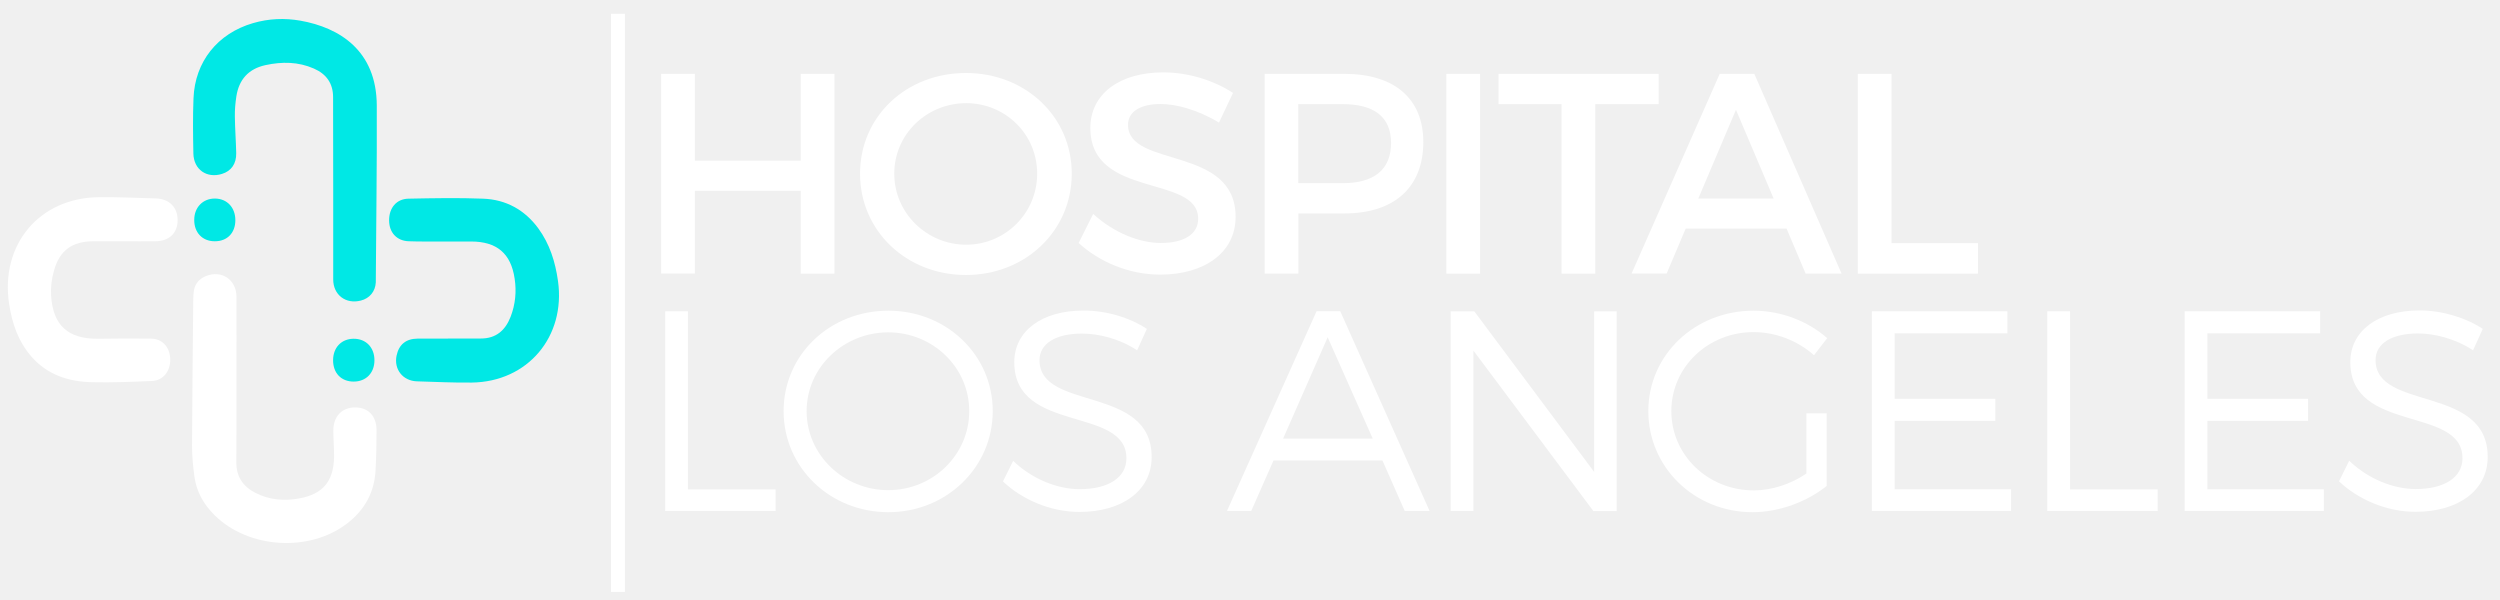
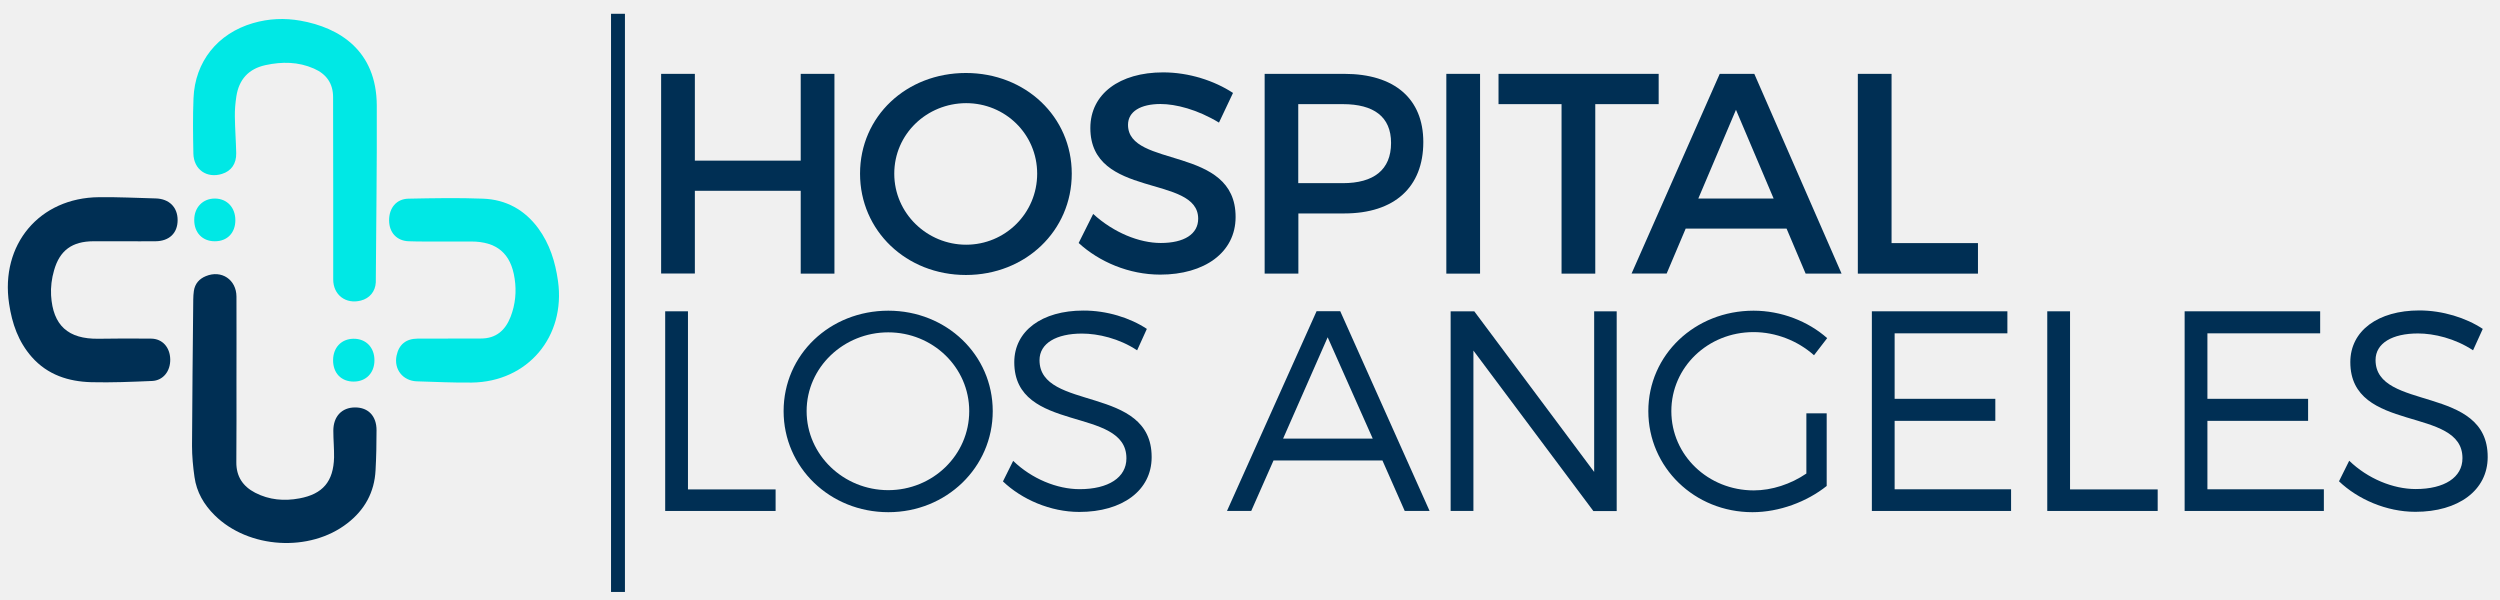
- <svg xmlns="http://www.w3.org/2000/svg" version="1.1" x="0px" y="0px" viewBox="0 0 2031 487" style="enable-background:new 0 0 2031 487;" xml:space="preserve">
-   <style type="text/css">
- 	.st0{display:none;}
- 	.st1{display:inline;}
- 	.st2{fillRule:evenodd;clipRule:evenodd;fill:#FFFFFF;}
- 	.st3{fill:none;}
- 	.st4{fill:#002B54;}
- 	.st5{fill:#002B54;stroke:#FFFFFF;stroke-width:17.008;stroke-miterlimit:10;}
- 	.st6{fill:none;stroke:#002B54;stroke-width:25.512;stroke-miterlimit:10;}
- 	.st7{fill:#00D9B2;}
- 	.st8{display:none;fill:#002B54;}
- 	.st9{display:inline;fill:#FFFFFF;}
- 	.st10{display:inline;fill:#009FD6;}
- 	.st11{fill:#FFFFFF;}
- 	.st12{fill:#009FD6;}
- 	.st13{fill:#00E8E5;}
- </style>
-   <g id="Capa_1" class="st0">
-     <g class="st1">
-       <path class="st2" d="M-1660-302c-291.6,0-528.8,237.2-528.8,528.8c0,102.6,29.1,201.1,84.5,286.6l-80.3,177    c-7.4,16.3-4.7,35.4,6.9,49.1c8.9,10.4,21.8,16.2,35.1,16.2c4.1,0,8.2-0.5,12.2-1.6l221.3-60.7c76.4,40.9,162.1,62.4,249.1,62.4    c291.6,0,528.8-237.2,528.8-528.8C-1131.2-64.7-1368.4-302-1660-302z M-1660,663.3c-77.2,0-153.2-20.5-219.8-59.4    c-7.1-4.2-15.2-6.3-23.3-6.3c-4.1,0-8.2,0.5-12.2,1.6l-144.6,39.7l50.4-110.9c6.8-15.1,5.1-32.7-4.6-46.1    c-53.9-74.7-82.3-162.8-82.3-255c0-240.7,195.8-436.4,436.5-436.4c240.7,0,436.5,195.8,436.5,436.4    C-1223.6,467.5-1419.3,663.3-1660,663.3z" />
-       <path class="st2" d="M-1456.7,306c-22.1-13.2-51-28-77.1-17.4c-20,8.2-32.8,39.5-45.8,55.5c-6.7,8.2-14.6,9.5-24.8,5.4    c-75.1-29.9-132.7-80.1-174.2-149.2c-7-10.7-5.8-19.2,2.7-29.2c12.5-14.7,28.3-31.5,31.6-51.4c3.4-19.9-5.9-43.1-14.1-60.8    c-10.5-22.6-22.2-54.9-44.9-67.6c-20.8-11.8-48.3-5.2-66.8,9.9c-32,26.1-47.5,66.9-47,107.4c0.1,11.5,1.5,23,4.2,34.1    c6.5,26.7,18.8,51.7,32.7,75.4c10.5,17.9,21.9,35.2,34.1,51.9c40.2,54.6,90.2,102,148.1,137.5c28.9,17.7,60.1,33.3,92.3,43.9    c36.2,12,68.4,24.4,107.5,17c40.9-7.8,81.2-33.1,97.5-72.5c4.8-11.7,7.2-24.7,4.5-37C-1401.6,333.5-1436.1,318.4-1456.7,306z" />
-     </g>
+ <svg xmlns="http://www.w3.org/2000/svg" width="2031" height="487" viewBox="0 0 2031 487" fill="none">
+   <g clip-path="url(#clip0_902_1157)">
+     <path d="M270.7 153.2C270.7 177.8 270.7 202.4 270.7 227C270.7 239.6 280.9 247.3 293.1 244.2C300.3 242.4 304.9 236.8 305.3 229.4C305.3 229.2 305.3 229 305.3 228.9C305.6 181.2 306.3 133.4 306.1 85.7C305.9 40.9 275.6 22.4 244.1 16.8C231.1 14.5 218.2 15.1 205.5 18.8C176.8 27.2 158.4 50 157.2 79.8C156.6 94.8 156.8 109.8 157.1 124.8C157.4 137.8 168 145.1 180.3 141.3C187.8 139 192.1 133.1 191.9 124.4C191.7 114.5 190.9 104.5 190.8 94.6C190.7 89.2 191.2 83.8 192 78.4C194.1 64.6 201.9 55.9 215.7 52.9C229.1 50 242.3 50.1 255 55.7C265.1 60.1 270.6 67.7 270.6 78.9C270.7 103.7 270.7 128.5 270.7 153.2Z" fill="#00E8E5" />
+     <path d="M192.1 308.7C192.1 286.1 192.2 263.5 192.1 240.9C192 227.2 180 219.1 167.3 224.3C161.9 226.5 158.4 230.4 157.5 236.3C157.2 238.6 157 241 157 243.3C156.6 282.9 156.2 322.5 156 362.1C156 370.6 156.8 379.1 158 387.5C159.7 399.7 165.6 409.9 174.4 418.6C201.9 445.8 251.6 448.9 282.2 425.1C296.3 414.2 304.2 399.9 305.1 382C305.7 371.2 305.9 360.3 305.9 349.5C305.9 338 299.2 331 288.5 331C277.7 331 270.8 338.3 270.8 349.9C270.8 357.1 271.5 364.4 271.4 371.6C270.9 391.1 262.3 401.4 243.2 404.9C230.9 407.2 218.7 406.2 207.3 400.3C197.3 395.1 191.9 387.1 192 375.5C192.2 353.2 192.1 331 192.1 308.7Z" fill="#002F54" />
+     <path d="M361.5 196.2C368.6 196.2 375.6 196.2 382.7 196.2C403.5 196.2 415.1 205.8 418.1 226.4C419.7 236.9 418.7 247.3 414.8 257.4C410.5 268.4 403 275 390.7 275C373.5 275 356.3 275 339.1 275.1C329.8 275.2 324.1 279.9 322.2 288.8C319.8 300 327.3 309.5 338.8 309.8C353.6 310.2 368.5 311 383.3 310.8C428.8 310.2 459.7 273.4 453.3 228.2C451.1 212.7 446.6 198.2 437.3 185.5C426.2 170.4 411 162.1 392.5 161.4C372.3 160.6 352 161 331.8 161.4C322 161.6 316 169 316.1 179.2C316.2 189 322.4 195.7 332.1 196C341.9 196.4 351.7 196.1 361.5 196.2C361.5 196.1 361.5 196.1 361.5 196.2Z" fill="#00E8E5" />
+     <path d="M100.3 196C109 196 117.7 196.1 126.3 196C137.5 195.9 144.3 189.4 144.3 178.8C144.3 168.3 137.4 161.5 126.5 161.2C111.1 160.8 95.8 160 80.4 160.2C32 160.6 0.1 198.7 7.4 246.8C9.8 262.9 14.9 277.6 25.8 290C38.7 304.6 55.7 310 74.3 310.5C90.7 310.9 107.2 310.2 123.6 309.5C132.5 309.1 138.5 301.6 138.3 291.9C138.1 282.2 132 275.2 122.8 275.1C108.5 274.9 94.2 275 79.9 275.2C55.4 275.5 43 264.5 41.5 240C41.1 233.3 42 226.2 43.9 219.7C48.5 203.3 58.7 196.1 75.8 196C84 196 92.2 196 100.3 196Z" fill="#002F54" />
+     <path d="M270.6 292.7C270.6 303.1 277.2 310 287.3 310C297.3 310 304.1 303.1 304.2 292.9C304.3 282.4 297.4 275.1 287.2 275.2C277.3 275.3 270.6 282.4 270.6 292.7Z" fill="#00E8E5" />
+     <path d="M191.2 178.9C191.2 168.6 184.5 161.4 174.7 161.3C164.9 161.2 157.8 168.4 157.8 178.6C157.7 188.9 164.4 196 174.4 196C184.5 196.1 191.2 189.3 191.2 178.9Z" fill="#00E8E5" />
+     <path d="M650.5 222.3V155H564.5V222.2H537.1V60H564.5V130.5H650.5V60H677.9V222.3H650.5Z" fill="#002F54" />
+     <path d="M870.7 141.1C870.7 187.5 833.1 223.4 784.7 223.4C736.3 223.4 698.7 187.5 698.7 141.1C698.7 94.5 736.3 59.3 784.7 59.3C833.1 59.3 870.7 94.8 870.7 141.1ZM726.5 141.1C726.5 173.3 753.2 198.8 784.9 198.8C816.6 198.8 842.6 173.3 842.6 141.1C842.6 108.9 816.6 83.8 784.9 83.8C752.9 83.9 726.5 108.9 726.5 141.1Z" fill="#002F54" />
+     <path d="M1001.7 75.5L990.3 99.6C972.7 88.9 955.1 84.5 942.8 84.5C926.8 84.5 916.4 90.5 916.4 101.4C916.4 136.9 1004 117.9 1003.8 176.3C1003.8 205.3 978.3 223.1 942.6 223.1C917.1 223.1 893 212.7 876.3 197.4L888.1 173.8C904.8 189.1 925.7 197.4 943 197.4C962 197.4 973.4 190.2 973.4 177.7C973.4 141.5 885.8 161.7 885.8 104C885.8 76.2 909.7 58.8 944.9 58.8C966 58.8 986.6 65.6 1001.7 75.5Z" fill="#002F54" />
+     <path d="M1092.1 60C1132.9 60 1156.3 80.2 1156.3 115.4C1156.3 152 1132.9 173.4 1092.1 173.4H1054.8V222.3H1027.4V60H1092.1ZM1054.7 148.8H1090.9C1115.9 148.8 1130.1 138.1 1130.1 116.1C1130.1 94.8 1116 84.6 1090.9 84.6H1054.7V148.8Z" fill="#002F54" />
+     <path d="M1175 222.3V60H1202.4V222.3H1175Z" fill="#002F54" />
+     <path d="M1296 84.6V222.3H1268.6V84.6H1217.4V60H1347.5V84.6H1296Z" fill="#002F54" />
+     <path d="M1369.5 185.6L1354 222.2H1325.5L1397.1 60H1425.2L1496.1 222.3H1466.9L1451.4 185.7H1369.5V185.6ZM1410.3 89.2L1379.7 161.3H1440.9L1410.3 89.2Z" fill="#002F54" />
+     <path d="M1606.9 197.5V222.3H1509.3V60H1536.7V197.5H1606.9Z" fill="#002F54" />
+     <path d="M630.1 397.5V415.1H540.4V252.9H558.9V397.6H630.1V397.5Z" fill="#002F54" />
+     <path d="M806.5 334C806.5 379.7 768.9 416.1 721.7 416.1C674.2 416.1 636.6 379.7 636.6 334C636.6 288.1 674.2 252.4 721.7 252.4C768.9 252.4 806.5 288.3 806.5 334ZM655.3 334C655.3 369.7 685.4 398.2 721.6 398.2C757.8 398.2 787.4 369.7 787.4 334C787.4 298.3 757.7 270 721.6 270C685.5 270 655.3 298.3 655.3 334Z" fill="#002F54" />
+     <path d="M931.7 267.2L923.8 284.6C909.2 274.9 892 271 879 271C858.1 271 844.5 278.9 844.5 292.6C844.5 334.3 935.8 312.5 935.6 371.4C935.6 398.5 911.7 415.9 876.9 415.9C853.3 415.9 830.1 405.7 814.8 391.1L823.1 374.4C838.2 389 858.8 397.4 877.1 397.4C900.5 397.4 915.1 387.9 915.1 372.4C915.3 329.7 824 352.5 824 294.3C824 268.8 846.5 252.3 880.1 252.3C899 252.2 918.2 258.2 931.7 267.2Z" fill="#002F54" />
+     <path d="M1034.6 374.1L1016.5 415.1H996.8L1069.6 252.8H1088.8L1161.4 415.1H1141.2L1123.1 374.1H1034.6ZM1078.6 274L1042.4 356.3H1115.2L1078.6 274Z" fill="#002F54" />
+     <path d="M1294.4 415.1L1197 284.8V415.1H1178.5V252.9H1197.7L1295.1 383.4V252.9H1313.4V415.2H1294.4V415.1Z" fill="#002F54" />
+     <path d="M1484 335.9V394.8C1468 407.6 1445.5 416.1 1423.7 416.1C1376.6 416.1 1339.1 379.7 1339.1 334C1339.1 288.3 1376.9 252.4 1424.6 252.4C1447.1 252.4 1468.9 261 1484.4 274.7L1473.7 288.6C1460.5 276.8 1442.6 269.8 1424.6 269.8C1387.5 269.8 1357.8 298.3 1357.8 334C1357.8 369.9 1387.7 398.4 1424.8 398.4C1439.4 398.4 1454.9 393.3 1467.5 384.7V335.8H1484V335.9Z" fill="#002F54" />
+     <path d="M1539.2 270.7V324H1621V341.9H1539.2V397.5H1633.8V415.1H1520.7V252.9H1630.8V270.8H1539.2V270.7Z" fill="#002F54" />
+     <path d="M1752.9 397.5V415.1H1663.2V252.9H1681.7V397.6H1752.9V397.5Z" fill="#002F54" />
+     <path d="M1793.3 270.7V324H1875.1V341.9H1793.3V397.5H1887.9V415.1H1774.8V252.9H1884.9V270.8H1793.3V270.7Z" fill="#002F54" />
+     <path d="M2017 267.2L2009.1 284.6C1994.5 274.9 1977.3 270.9 1964.4 270.9C1943.5 270.9 1929.9 278.8 1929.9 292.5C1929.9 334.2 2021.2 312.4 2021 371.3C2021 398.4 1997.1 415.8 1962.3 415.8C1938.7 415.8 1915.5 405.6 1900.2 391L1908.5 374.3C1923.6 388.9 1944.2 397.3 1962.5 397.3C1985.9 397.3 2000.5 387.8 2000.5 372.3C2000.7 329.6 1909.4 352.4 1909.4 294.2C1909.4 268.7 1931.9 252.2 1965.5 252.2C1984.3 252.2 2003.5 258.2 2017 267.2Z" fill="#002F54" />
+     <path d="M507.7 11.2H496.4V480.9H507.7V11.2Z" fill="#002F54" />
  </g>
-   <g id="Capa_3">
-     <circle class="st3" cx="-779.1" cy="226.8" r="195.1" />
-     <path class="st4" d="M-96-114.7h-317.2h-292.7h-317.2c-40.3,0-73.1,32.8-73.1,73.1v536.8c0,40.3,32.8,73.1,73.1,73.1H-96   c40.3,0,73.1-32.8,73.1-73.1V-41.6C-22.9-81.9-55.7-114.7-96-114.7z M-462-114.7 M-71.7,495.1c0,13.4-10.9,24.3-24.3,24.3h-927.1   c-13.4,0-24.3-10.9-24.3-24.3V-41.6c0-13.4,10.9-24.3,24.3-24.3H-96c13.4,0,24.3,10.9,24.3,24.3V495.1z" />
-     <path class="st4" d="M-779.1,446.3c-121,0-219.5-98.5-219.5-219.5S-900.1,7.2-779.1,7.2s219.5,98.5,219.5,219.5   S-658,446.3-779.1,446.3z M-779.1,56c-94.2,0-170.7,76.6-170.7,170.7s76.6,170.7,170.7,170.7s170.7-76.6,170.7-170.7   S-684.9,56-779.1,56z" />
-     <path class="st4" d="M-705.9,190.2h-36.6v-36.6c0-20.2-16.4-36.6-36.6-36.6c-20.2,0-36.6,16.4-36.6,36.6v36.6h-36.6   c-20.2,0-36.6,16.4-36.6,36.6s16.4,36.6,36.6,36.6h36.6v36.6c0,20.2,16.4,36.6,36.6,36.6c20.2,0,36.6-16.4,36.6-36.6v-36.6h36.6   c20.2,0,36.6-16.4,36.6-36.6S-685.7,190.2-705.9,190.2z" />
-     <path class="st4" d="M-144.9,104.8H-462c-13.5,0-24.4-10.9-24.4-24.4S-475.4,56-462,56h317.1c13.5,0,24.4,10.9,24.4,24.4   S-131.4,104.8-144.9,104.8z" />
-     <path class="st4" d="M-388.8,202.4H-462c-13.5,0-24.4-10.9-24.4-24.4c0-13.5,10.9-24.4,24.4-24.4h73.2c13.5,0,24.4,10.9,24.4,24.4   S-375.3,202.4-388.8,202.4z" />
-     <path class="st4" d="M-144.9,202.4h-146.4c-13.5,0-24.4-10.9-24.4-24.4c0-13.5,10.9-24.4,24.4-24.4h146.4   c13.5,0,24.4,10.9,24.4,24.4S-131.4,202.4-144.9,202.4z" />
-     <path class="st4" d="M-144.9,299.9H-462c-13.5,0-24.4-10.9-24.4-24.4c0-13.5,10.9-24.4,24.4-24.4h317.1c13.5,0,24.4,10.9,24.4,24.4   C-120.5,289-131.4,299.9-144.9,299.9z" />
-     <path class="st4" d="M-193.7,397.5H-462c-13.5,0-24.4-10.9-24.4-24.4s10.9-24.4,24.4-24.4h268.3c13.5,0,24.4,10.9,24.4,24.4   S-180.2,397.5-193.7,397.5z" />
-   </g>
-   <g id="Capa_4">
-     <g>
-       <rect x="-2180.8" y="-82.2" class="st5" width="1045.7" height="836.5" />
-       <path class="st5" d="M-1135.1-82.2h-1045.7v209.1c0,77,62.4,139.4,139.4,139.4h766.8c77,0,139.4-62.4,139.4-139.4V-82.2z" />
-       <path class="st6" d="M-1936.8-82.2v-139.4c0-38.5,31.2-69.7,69.7-69.7h418.3c38.5,0,69.7,31.2,69.7,69.7v139.4" />
-       <path class="st7" d="M-1658,405.8L-1658,405.8c-38.5,0-69.7-31.2-69.7-69.7V196.6c0-38.5,31.2-69.7,69.7-69.7l0,0    c38.5,0,69.7,31.2,69.7,69.7V336C-1588.2,374.6-1619.4,405.8-1658,405.8z" />
-       <line class="st8" x1="-1588.2" y1="266.3" x2="-1727.7" y2="266.3" />
-     </g>
-   </g>
-   <g id="Capa_5" class="st0">
-     <g id="EPS_Plus" class="st1">
-       <path class="st4" d="M579.3,94.3v32.1h77.1v32.3h-77.1v32.6h88v32.3H538.2V61.9h126.6v32.3H579.3z" />
-       <path class="st4" d="M756,61.9c41.3,0,65.1,20.3,65.1,56.4c0,37.9-23.8,59.8-65.1,59.8h-29.3v45.5h-41.1V61.9H756z M726.7,145.8    h27.3c18,0,28.4-9,28.4-26.1c0-16.9-10.4-25.4-28.4-25.4h-27.3V145.8z" />
-       <path class="st4" d="M960.2,78.1l-15.5,32.1c-17.1-9.9-38.6-16.9-51.7-16.9c-10.6,0-17.8,3.9-17.8,11.8c0,27.9,85.5,12,85.5,70.4    c0,32.3-28.6,49.4-64.7,49.4c-27,0-54.7-10.2-73.9-25.9l15.9-31.6c16.6,14.6,41.6,24.3,58.4,24.3c12.9,0,21-4.9,21-14.1    c0-28.6-85.5-11.5-85.5-68.8c0-29.8,25.6-48.7,64.4-48.7C919.7,60.1,943.5,67.2,960.2,78.1z" />
-       <path class="st4" d="M607.3,254.1c40,0,63.1,19.9,63.1,54.3c0,35.8-23.1,56.4-63.1,56.4H565v51h-18.5V254.1H607.3z M565,346.9    h41.6c29.1,0,46-12.9,46-38.1c0-24.5-16.9-37-46-37H565V346.9z" />
-       <path class="st4" d="M782.1,398.2v17.6h-89.4V254.1h18.5v144.1H782.1z" />
-       <path class="st4" d="M935.9,349.2c0,42-25.4,67.4-67.7,67.4c-42.5,0-68.1-25.4-68.1-67.4v-95.2h18.5v95.2    c0,31.4,18.9,49.7,49.7,49.7c30.7,0,49.2-18.2,49.2-49.7v-95.2h18.5V349.2z" />
-       <path class="st4" d="M1072.2,268.4l-7.9,17.3c-14.6-9.7-31.6-13.6-44.6-13.6c-20.8,0-34.4,7.9-34.4,21.5c0,41.6,91,19.9,90.8,78.5    c0,27-23.8,44.3-58.4,44.3c-23.6,0-46.7-10.2-61.9-24.7l8.3-16.6c15,14.6,35.6,22.9,53.8,22.9c23.3,0,37.9-9.5,37.9-24.9    c0.2-42.5-90.8-19.9-90.8-77.8c0-25.4,22.4-41.8,55.9-41.8C1039.6,253.4,1058.8,259.4,1072.2,268.4z" />
-       <path class="st4" d="M270.1,154.4c0,24.4,0,48.8,0,73.2c0,12.5,10.1,20.1,22.2,17c7.1-1.8,11.7-7.3,12.1-14.6c0-0.2,0-0.4,0-0.5    c0.3-47.3,1-94.7,0.8-142c-0.2-44.4-30.2-62.8-61.4-68.3c-12.9-2.3-25.7-1.7-38.3,2c-28.4,8.3-46.7,31-47.9,60.5    c-0.6,14.9-0.4,29.8-0.1,44.6c0.3,12.9,10.8,20.1,23,16.4c7.4-2.3,11.7-8.1,11.5-16.8c-0.2-9.9-1-19.7-1.1-29.6    c-0.1-5.3,0.4-10.7,1.2-16c2-13.7,9.8-22.3,23.5-25.3c13.3-2.9,26.4-2.8,39,2.7c10,4.4,15.4,11.9,15.4,23    C270.1,105.2,270.1,129.8,270.1,154.4z" />
-       <path class="st4" d="M192.2,308.5c0-22.4,0.1-44.8,0-67.3c-0.1-13.6-12-21.6-24.5-16.5c-5.4,2.2-8.8,6-9.7,11.9    c-0.3,2.3-0.5,4.6-0.5,7c-0.4,39.3-0.8,78.5-1,117.8c0,8.4,0.8,16.8,2,25.2c1.7,12.1,7.6,22.2,16.3,30.8    c27.3,27,76.6,30,106.9,6.5c14-10.8,21.8-25,22.7-42.7c0.6-10.7,0.8-21.5,0.8-32.2c0-11.4-6.6-18.4-17.2-18.3    c-10.7,0-17.6,7.2-17.5,18.8c0,7.2,0.7,14.3,0.5,21.5c-0.5,19.3-9,29.5-28,33c-12.2,2.3-24.3,1.3-35.6-4.6    c-9.9-5.1-15.3-13.1-15.2-24.6C192.3,352.7,192.2,330.6,192.2,308.5z" />
-       <path class="st4" d="M360.1,196.9c7,0,14,0,21,0c20.6,0,32.1,9.6,35.1,30c1.6,10.4,0.6,20.8-3.3,30.7    c-4.3,10.9-11.7,17.4-23.9,17.4c-17,0-34.1,0-51.1,0.1c-9.2,0.1-14.9,4.8-16.7,13.6c-2.3,11.1,5,20.6,16.4,20.9    c14.7,0.4,29.4,1.2,44.1,1c45.1-0.6,75.7-37.1,69.4-81.9c-2.2-15.3-6.6-29.7-15.8-42.3c-11-15-26.1-23.2-44.4-23.9    c-20-0.8-40.2-0.4-60.2,0c-9.7,0.2-15.7,7.5-15.5,17.7c0.1,9.8,6.2,16.4,15.9,16.7C340.7,197.1,350.4,196.9,360.1,196.9    C360.1,196.9,360.1,196.9,360.1,196.9z" />
-       <path class="st4" d="M101.1,196.8c8.6,0,17.2,0.1,25.8,0c11.1-0.1,17.9-6.6,17.9-17c0-10.4-6.8-17.2-17.7-17.4    c-15.2-0.4-30.5-1.2-45.7-1c-48,0.4-79.6,38.2-72.5,85.9c2.4,16,7.5,30.6,18.3,42.8c12.8,14.5,29.6,19.8,48.1,20.3    c16.3,0.4,32.6-0.3,48.9-1c8.9-0.3,14.8-7.9,14.6-17.4c-0.2-9.6-6.3-16.5-15.4-16.6c-14.2-0.2-28.3-0.1-42.5,0.1    c-24.3,0.3-36.6-10.6-38-35c-0.4-6.7,0.5-13.7,2.3-20.1c4.6-16.2,14.7-23.4,31.6-23.5C85,196.8,93.1,196.8,101.1,196.8z" />
-       <path class="st4" d="M270,292.6c0,10.3,6.6,17.1,16.5,17.2c9.9,0,16.7-6.8,16.8-17c0.1-10.5-6.8-17.6-16.8-17.5    C276.7,275.4,270,282.4,270,292.6z" />
-       <path class="st4" d="M191.3,179.8c0-10.3-6.6-17.3-16.4-17.4c-9.7-0.1-16.7,7.1-16.8,17.1c-0.1,10.2,6.6,17.2,16.5,17.3    C184.6,196.8,191.3,190.1,191.3,179.8z" />
-       <rect x="496" y="14.3" class="st4" width="11.1" height="461.9" />
-     </g>
-     <g id="EPS_smile">
-       <path class="st9" d="M192.5,306.6c0-22.5,0.1-44.9,0-67.4c-0.1-13.6-12-21.6-24.6-16.5c-5.4,2.2-8.9,6-9.7,11.9    c-0.3,2.3-0.5,4.6-0.5,7c-0.4,39.3-0.8,78.7-1,118c0,8.4,0.8,16.9,2,25.2c1.7,12.1,7.6,22.2,16.3,30.9    c27.3,27,76.7,30.1,107.1,6.5c14-10.8,21.8-25.1,22.8-42.8c0.6-10.8,0.8-21.5,0.8-32.3c0-11.5-6.7-18.4-17.3-18.4    c-10.8,0-17.6,7.2-17.6,18.8c0,7.2,0.7,14.4,0.5,21.5c-0.5,19.3-9.1,29.6-28,33.1c-12.2,2.3-24.4,1.3-35.7-4.6    c-9.9-5.1-15.3-13.1-15.2-24.6C192.6,350.7,192.5,328.6,192.5,306.6z" />
-       <path class="st10" d="M360.7,194.8c7,0,14,0,21,0c20.6,0,32.1,9.6,35.2,30c1.6,10.4,0.6,20.8-3.3,30.7    c-4.3,10.9-11.7,17.4-24,17.4c-17.1,0-34.1,0-51.2,0.1c-9.2,0.1-14.9,4.8-16.7,13.6c-2.3,11.2,5.1,20.6,16.5,20.9    c14.7,0.4,29.5,1.2,44.2,1c45.2-0.6,75.9-37.1,69.5-82c-2.2-15.4-6.6-29.8-15.9-42.4c-11-15-26.1-23.2-44.5-23.9    c-20.1-0.8-40.2-0.4-60.3,0c-9.7,0.2-15.7,7.6-15.6,17.7c0.1,9.8,6.2,16.4,15.9,16.7C341.3,194.9,351,194.7,360.7,194.8    C360.7,194.7,360.7,194.7,360.7,194.8z" />
-       <path class="st9" d="M101.3,194.6c8.6,0,17.2,0.1,25.9,0c11.2-0.1,17.9-6.6,17.9-17c0-10.4-6.8-17.2-17.7-17.5    c-15.3-0.4-30.5-1.2-45.8-1c-48.1,0.4-79.8,38.2-72.6,86c2.4,16,7.5,30.6,18.3,42.9c12.8,14.5,29.7,19.9,48.2,20.3    c16.3,0.4,32.7-0.3,49-1c8.9-0.3,14.8-7.9,14.6-17.5c-0.2-9.6-6.3-16.5-15.4-16.7c-14.2-0.2-28.4-0.1-42.6,0.1    c-24.4,0.3-36.7-10.6-38.1-35c-0.4-6.7,0.5-13.7,2.3-20.2c4.6-16.3,14.7-23.4,31.7-23.5C85.1,194.6,93.2,194.6,101.3,194.6z" />
-       <path class="st10" d="M270.5,290.6c0,10.3,6.6,17.2,16.5,17.2c10,0,16.7-6.8,16.8-17c0.1-10.5-6.8-17.6-16.8-17.6    C277.2,273.3,270.5,280.4,270.5,290.6z" />
-       <g class="st1">
-         <path class="st11" d="M578.2,92.8v29.4h70.6v29.6h-70.6v29.8h80.5v29.6H540.6V63.2h115.8v29.6H578.2z" />
-         <path class="st11" d="M739.9,63.2c37.8,0,59.6,18.6,59.6,51.6c0,34.7-21.8,54.7-59.6,54.7H713v41.6h-37.6V63.2H739.9z M713,139.9     H738c16.5,0,26-8.2,26-23.9c0-15.4-9.5-23.2-26-23.2H713V139.9z" />
-         <path class="st11" d="M926.7,78l-14.2,29.4c-15.6-9.1-35.3-15.4-47.3-15.4c-9.7,0-16.3,3.6-16.3,10.8c0,25.6,78.2,11,78.2,64.4     c0,29.6-26.2,45.2-59.2,45.2c-24.7,0-50.1-9.3-67.6-23.7l14.6-28.9c15.2,13.3,38,22.2,53.5,22.2c11.8,0,19.2-4.4,19.2-12.9     c0-26.2-78.2-10.6-78.2-63c0-27.3,23.5-44.6,59-44.6C889.7,61.5,911.5,68.1,926.7,78z" />
-         <path class="st12" d="M634.2,245.5l-7.2,15.8c-13.3-8.9-28.9-12.5-40.8-12.5c-19,0-31.5,7.2-31.5,19.7c0,38,83.3,18.2,83,71.8     c0,24.7-21.8,40.6-53.5,40.6c-21.6,0-42.7-9.3-56.6-22.6l7.6-15.2c13.7,13.3,32.5,20.9,49.2,20.9c21.3,0,34.7-8.7,34.7-22.8     c0.2-38.9-83-18.2-83-71.2c0-23.2,20.5-38.2,51.1-38.2C604.4,231.8,621.9,237.3,634.2,245.5z" />
-         <path class="st12" d="M846.5,311.7v68.7h-16.5v-64.2c0-19.9-11.6-31.5-30.9-31.5c-23,0.6-36.3,17.1-36.3,41v54.7h-16.7v-64.2     c0-19.9-11.4-31.5-30.9-31.5c-22.8,0.6-36.6,17.1-36.6,41v54.7h-16.3V269h16.3v25.1c7.4-17.3,22.4-25.6,42.5-25.8     c20.9,0,35.3,10.8,39.9,29.2c7-19.7,22.6-28.9,44-29.2C831.1,268.3,846.5,284.8,846.5,311.7z" />
-         <path class="st12" d="M894.3,237.1c0,6.5-4.6,11.4-10.8,11.4s-10.8-4.9-10.8-11.4c0-6.6,4.6-11.4,10.8-11.4     S894.3,230.5,894.3,237.1z M875.5,380.3V269h16.3v111.4H875.5z" />
-         <path class="st12" d="M925.4,380.3V223.5h16.5v156.8H925.4z" />
-         <path class="st12" d="M1071.4,331.1h-90.9c3,21.8,18.8,35.5,40.4,35.5c13.7,0,25.8-4.9,34.4-13.9l9.1,9.7     c-10.6,11.8-26.2,18.6-44.8,18.6c-32.8,0-55.4-23-55.4-56.2s22.8-56.2,55.1-56.2C1055.3,268.3,1073.1,293.3,1071.4,331.1z      M1056.6,317.6c-1.1-21.3-15.4-34.9-37.2-34.9c-21.1,0-36.3,13.7-38.9,34.9H1056.6z" />
-       </g>
-       <rect x="491.6" y="15.5" transform="matrix(-1 -1.224647e-16 1.224647e-16 -1 998.3005 492.4208)" class="st9" width="15.2" height="461.5" />
-       <g>
-         <path class="st9" d="M377.2,325.9l-1.1,1.4c-1.3-1.3-3.1-2.1-4.9-2.1c-3.7,0-6.8,2.9-6.8,6.5c0,3.6,3,6.5,6.8,6.5     c1.8,0,3.6-0.8,4.9-2l1.2,1.3c-1.6,1.5-3.9,2.6-6.2,2.6c-4.8,0-8.6-3.7-8.6-8.4c0-4.6,3.8-8.3,8.7-8.3     C373.4,323.5,375.6,324.4,377.2,325.9z" />
-         <path class="st9" d="M390.2,338.3v1.8H381v-16.6h1.9v14.8H390.2z" />
-         <path class="st9" d="M395.1,321.4h-1.8l2.8-3.2l1.9,0.9L395.1,321.4z M393.7,340.1v-16.6h1.9v16.6H393.7z" />
-         <path class="st9" d="M412.8,340.1l-10-13.3v13.3H401v-16.6h2l10,13.4v-13.4h1.9v16.6H412.8z" />
-         <path class="st9" d="M420.2,340.1v-16.6h1.9v16.6H420.2z" />
-         <path class="st9" d="M440.7,325.9l-1.1,1.4c-1.3-1.3-3.1-2.1-4.9-2.1c-3.7,0-6.8,2.9-6.8,6.5c0,3.6,3,6.5,6.8,6.5     c1.8,0,3.6-0.8,4.9-2l1.2,1.3c-1.6,1.5-3.9,2.6-6.2,2.6c-4.8,0-8.6-3.7-8.6-8.4c0-4.6,3.8-8.3,8.7-8.3     C436.9,323.5,439.1,324.4,440.7,325.9z" />
-         <path class="st9" d="M445.9,335.9l-1.9,4.2h-2l7.4-16.6h2l7.4,16.6h-2.1l-1.9-4.2H445.9z M450.4,325.7l-3.7,8.4h7.4L450.4,325.7z     " />
-         <path class="st9" d="M484.5,331.8c0,4.7-3.8,8.4-8.7,8.4c-4.9,0-8.7-3.7-8.7-8.4c0-4.7,3.8-8.4,8.7-8.4     C480.7,323.5,484.5,327.1,484.5,331.8z M469,331.8c0,3.7,3.1,6.6,6.8,6.6s6.7-2.9,6.7-6.6c0-3.7-3-6.5-6.7-6.5     S469,328.2,469,331.8z" />
-         <path class="st9" d="M495.1,323.5c4.8,0,8.5,3.6,8.5,8.3s-3.7,8.3-8.6,8.3h-6.6v-16.6H495.1z M490.2,338.3h4.8     c3.7,0,6.6-2.8,6.6-6.5c0-3.7-2.9-6.5-6.7-6.5h-4.8V338.3z" />
-         <path class="st9" d="M522.8,331.8c0,4.7-3.8,8.4-8.7,8.4c-4.9,0-8.7-3.7-8.7-8.4c0-4.7,3.8-8.4,8.7-8.4     C519,323.5,522.8,327.1,522.8,331.8z M507.4,331.8c0,3.7,3.1,6.6,6.8,6.6c3.7,0,6.7-2.9,6.7-6.6c0-3.7-3-6.5-6.7-6.5     C510.5,325.3,507.4,328.2,507.4,331.8z" />
-         <path class="st9" d="M538.5,340.1l-10-13.3v13.3h-1.9v-16.6h2l10,13.4v-13.4h1.9v16.6H538.5z" />
-         <path class="st9" d="M551,325.3v14.8h-1.9v-14.8h-5.4v-1.8h12.7v1.8H551z" />
-         <path class="st9" d="M574.3,331.8c0,4.7-3.8,8.4-8.7,8.4c-4.9,0-8.7-3.7-8.7-8.4c0-4.7,3.8-8.4,8.7-8.4     C570.4,323.5,574.3,327.1,574.3,331.8z M558.8,331.8c0,3.7,3.1,6.6,6.8,6.6c3.7,0,6.7-2.9,6.7-6.6c0-3.7-3-6.5-6.7-6.5     C561.9,325.3,558.8,328.2,558.8,331.8z" />
-         <path class="st9" d="M587.3,338.3v1.8h-9.2v-16.6h1.9v14.8H587.3z" />
-         <path class="st9" d="M606.6,331.8c0,4.7-3.8,8.4-8.7,8.4c-4.9,0-8.7-3.7-8.7-8.4c0-4.7,3.8-8.4,8.7-8.4     C602.7,323.5,606.6,327.1,606.6,331.8z M591.1,331.8c0,3.7,3.1,6.6,6.8,6.6s6.7-2.9,6.7-6.6c0-3.7-3-6.5-6.7-6.5     S591.1,328.2,591.1,331.8z M598.3,321.4h-1.8l2.8-3.2l1.9,0.9L598.3,321.4z" />
-         <path class="st9" d="M623.2,332v6c-1.6,1.3-3.9,2.2-6.2,2.2c-4.8,0-8.7-3.7-8.7-8.4s3.9-8.4,8.8-8.4c2.3,0,4.5,0.9,6.1,2.3     l-1.1,1.4c-1.3-1.2-3.2-1.9-5-1.9c-3.8,0-6.8,2.9-6.8,6.6c0,3.7,3.1,6.6,6.9,6.6c1.5,0,3.1-0.5,4.4-1.4v-5H623.2z" />
-         <path class="st9" d="M628.2,340.1v-16.6h1.9v16.6H628.2z" />
-         <path class="st9" d="M648.7,325.9l-1.1,1.4c-1.3-1.3-3.1-2.1-4.9-2.1c-3.7,0-6.8,2.9-6.8,6.5c0,3.6,3,6.5,6.8,6.5     c1.8,0,3.6-0.8,4.9-2l1.2,1.3c-1.6,1.5-3.9,2.6-6.2,2.6c-4.8,0-8.6-3.7-8.6-8.4c0-4.6,3.8-8.3,8.7-8.3     C644.9,323.5,647.1,324.4,648.7,325.9z" />
-         <path class="st9" d="M653.9,335.9l-1.9,4.2h-2l7.5-16.6h2l7.4,16.6h-2.1l-1.9-4.2H653.9z M658.4,325.7l-3.7,8.4h7.5L658.4,325.7z     " />
-         <path class="st9" d="M685.5,325.3v5.5h8.4v1.8h-8.4v5.7h9.7v1.8h-11.6v-16.6h11.3v1.8H685.5z" />
-         <path class="st9" d="M709.6,325l-0.8,1.8c-1.5-1-3.3-1.4-4.6-1.4c-2.1,0-3.5,0.8-3.5,2.2c0,4.3,9.3,2,9.3,8.1     c0,2.8-2.4,4.6-6,4.6c-2.4,0-4.8-1-6.4-2.5l0.9-1.7c1.5,1.5,3.7,2.4,5.5,2.4c2.4,0,3.9-1,3.9-2.6c0-4.4-9.3-2-9.3-8     c0-2.6,2.3-4.3,5.7-4.3C706.2,323.4,708.2,324.1,709.6,325z" />
-         <path class="st9" d="M720.5,323.5c4.1,0,6.5,2,6.5,5.6c0,3.7-2.4,5.8-6.5,5.8h-4.3v5.2h-1.9v-16.6H720.5z M716.2,333h4.3     c3,0,4.7-1.3,4.7-3.9c0-2.5-1.7-3.8-4.7-3.8h-4.3V333z" />
-         <path class="st9" d="M732.4,325.3v5.5h8.4v1.8h-8.4v5.7h9.7v1.8h-11.6v-16.6h11.3v1.8H732.4z" />
-         <path class="st9" d="M759.5,325.9l-1.1,1.4c-1.3-1.3-3.1-2.1-4.9-2.1c-3.7,0-6.8,2.9-6.8,6.5c0,3.6,3,6.5,6.8,6.5     c1.8,0,3.6-0.8,4.9-2l1.2,1.3c-1.6,1.5-3.9,2.6-6.2,2.6c-4.8,0-8.6-3.7-8.6-8.4c0-4.6,3.8-8.3,8.7-8.3     C755.7,323.5,757.9,324.4,759.5,325.9z" />
-         <path class="st9" d="M763.3,340.1v-16.6h1.9v16.6H763.3z" />
-         <path class="st9" d="M772,335.9l-1.9,4.2h-2l7.5-16.6h2l7.4,16.6h-2.1l-1.9-4.2H772z M776.5,325.7l-3.7,8.4h7.5L776.5,325.7z" />
-         <path class="st9" d="M797.2,338.3v1.8H788v-16.6h1.9v14.8H797.2z" />
-         <path class="st9" d="M800.6,340.1v-16.6h1.9v16.6H800.6z" />
-         <path class="st9" d="M808.9,338.3H820l0,1.8h-13.6v-1.5l11-13.3h-10.7v-1.8h13.2v1.5L808.9,338.3z" />
-         <path class="st9" d="M825.4,335.9l-1.9,4.2h-2l7.4-16.6h2l7.4,16.6h-2.1l-1.9-4.2H825.4z M829.9,325.7l-3.7,8.4h7.4L829.9,325.7z     " />
-         <path class="st9" d="M848.1,323.5c4.8,0,8.5,3.6,8.5,8.3s-3.7,8.3-8.6,8.3h-6.6v-16.6H848.1z M843.3,338.3h4.8     c3.7,0,6.6-2.8,6.6-6.5c0-3.7-2.9-6.5-6.7-6.5h-4.8V338.3z" />
-         <path class="st9" d="M861.5,335.9l-1.9,4.2h-2l7.4-16.6h2l7.4,16.6h-2.1l-1.9-4.2H861.5z M866,325.7l-3.7,8.4h7.4L866,325.7z" />
-       </g>
-       <g class="st1">
-         <g>
-           <path class="st12" d="M913.5,469.5c-22.1-0.5-48.6-9.9-70.7-33.1c-5.5-5.8-9.9-13.1-14.8-19.8c-1.4-1.9-2.2-4.1-0.2-6.2      c2-2.1,3.5-0.4,5.1,1.2c11.6,12,25.5,18.5,40.2,22.8c22.4,6.6,45.2,8.1,68.1,5.3c16.7-2,33-5.7,48.2-14.3      c6.7-3.8,12.7-9.2,18.9-13.9c1.7-1.3,3.2-3.2,5.2-1c1.9,2.2,0.7,4.2-0.4,6.2c-11.5,19.9-27.2,33.4-45.9,42.3      C952.2,466.3,936.7,469.6,913.5,469.5z" />
-           <path class="st12" d="M1012.2,397.1c7.3,0.3,13.4,7.7,13.3,16.3c0,2.2,0,4.6-2.4,5.4c-2.3,0.7-3.7-1-3.8-4.6      c-0.2-5.9-2.9-9.5-7.5-9.5c-2.4,0-4.5-0.4-4.7-3.8C1006.9,398.4,1009,397,1012.2,397.1z" />
-           <path class="st12" d="M828.2,397.1c0.2,0,0.8,0,1.3,0.1c1.9,0.4,3.4,1.6,3.2,4.1c-0.2,2.4-1.8,3.3-3.8,3.4      c-5.8,0.3-8.1,3-8.3,9.9c-0.1,2.4-0.7,4.1-3,4.2c-2.3,0.1-3-1.7-3.3-4C813.2,406.2,820.1,397.2,828.2,397.1z" />
-         </g>
-       </g>
-       <path class="st10" d="M270.6,152.1c0,24.4,0,48.9,0,73.3c0,12.5,10.1,20.2,22.2,17.1c7.1-1.8,11.7-7.3,12.1-14.7    c0-0.2,0-0.4,0-0.5c0.3-47.4,1-94.8,0.8-142.3c-0.2-44.5-30.2-62.9-61.5-68.4c-12.9-2.3-25.7-1.7-38.4,2    c-28.5,8.3-46.8,31-48,60.6c-0.6,14.9-0.4,29.8-0.1,44.7c0.3,12.9,10.8,20.1,23,16.4c7.5-2.3,11.7-8.2,11.6-16.8    c-0.2-9.9-1-19.7-1.1-29.6c-0.1-5.4,0.4-10.8,1.2-16.1c2.1-13.7,9.8-22.3,23.5-25.3c13.3-2.9,26.4-2.8,39.1,2.7    c10,4.4,15.4,11.9,15.4,23.1C270.6,102.9,270.6,127.5,270.6,152.1z" />
-       <path class="st10" d="M189.9,177.2c0-10.3-6.6-17.4-16.4-17.5c-9.7-0.1-16.7,7.1-16.8,17.1c-0.1,10.3,6.6,17.2,16.5,17.3    C183.2,194.3,189.9,187.5,189.9,177.2z" />
-     </g>
-   </g>
-   <g id="Capa_7">
-     <g id="Los_angeles">
-       <path class="st13" d="M270.7,153.2c0,24.6,0,49.2,0,73.8c0,12.6,10.2,20.3,22.4,17.2c7.2-1.8,11.8-7.4,12.2-14.8    c0-0.2,0-0.4,0-0.5c0.3-47.7,1-95.5,0.8-143.2c-0.2-44.8-30.5-63.3-62-68.9c-13-2.3-25.9-1.7-38.6,2c-28.7,8.4-47.1,31.2-48.3,61    c-0.6,15-0.4,30-0.1,45c0.3,13,10.9,20.3,23.2,16.5c7.5-2.3,11.8-8.2,11.6-16.9c-0.2-9.9-1-19.9-1.1-29.8    c-0.1-5.4,0.4-10.8,1.2-16.2c2.1-13.8,9.9-22.5,23.7-25.5c13.4-2.9,26.6-2.8,39.3,2.8c10.1,4.4,15.6,12,15.6,23.2    C270.7,103.7,270.7,128.5,270.7,153.2z" />
-       <path class="st11" d="M192.1,308.7c0-22.6,0.1-45.2,0-67.8c-0.1-13.7-12.1-21.8-24.8-16.6c-5.4,2.2-8.9,6.1-9.8,12    c-0.3,2.3-0.5,4.7-0.5,7c-0.4,39.6-0.8,79.2-1,118.8c0,8.5,0.8,17,2,25.4c1.7,12.2,7.6,22.4,16.4,31.1    c27.5,27.2,77.2,30.3,107.8,6.5c14.1-10.9,22-25.2,22.9-43.1c0.6-10.8,0.8-21.7,0.8-32.5c0-11.5-6.7-18.5-17.4-18.5    c-10.8,0-17.7,7.3-17.7,18.9c0,7.2,0.7,14.5,0.6,21.7c-0.5,19.5-9.1,29.8-28.2,33.3c-12.3,2.3-24.5,1.3-35.9-4.6    c-10-5.2-15.4-13.2-15.3-24.8C192.2,353.2,192.1,331,192.1,308.7z" />
-       <path class="st13" d="M361.5,196.2c7.1,0,14.1,0,21.2,0c20.8,0,32.4,9.6,35.4,30.2c1.6,10.5,0.6,20.9-3.3,31    c-4.3,11-11.8,17.6-24.1,17.6c-17.2,0-34.4,0-51.6,0.1c-9.3,0.1-15,4.8-16.9,13.7c-2.4,11.2,5.1,20.7,16.6,21    c14.8,0.4,29.7,1.2,44.5,1c45.5-0.6,76.4-37.4,70-82.6c-2.2-15.5-6.7-30-16-42.7c-11.1-15.1-26.3-23.4-44.8-24.1    c-20.2-0.8-40.5-0.4-60.7,0c-9.8,0.2-15.8,7.6-15.7,17.8c0.1,9.8,6.3,16.5,16,16.8C341.9,196.4,351.7,196.1,361.5,196.2    C361.5,196.1,361.5,196.1,361.5,196.2z" />
-       <path class="st11" d="M100.3,196c8.7,0,17.4,0.1,26,0c11.2-0.1,18-6.6,18-17.2c0-10.5-6.9-17.3-17.8-17.6    c-15.4-0.4-30.7-1.2-46.1-1C32,160.6,0.1,198.7,7.4,246.8c2.4,16.1,7.5,30.8,18.4,43.2c12.9,14.6,29.9,20,48.5,20.5    c16.4,0.4,32.9-0.3,49.3-1c8.9-0.4,14.9-7.9,14.7-17.6c-0.2-9.7-6.3-16.7-15.5-16.8c-14.3-0.2-28.6-0.1-42.9,0.1    c-24.5,0.3-36.9-10.7-38.4-35.2c-0.4-6.7,0.5-13.8,2.4-20.3c4.6-16.4,14.8-23.6,31.9-23.7C84,196,92.2,196,100.3,196z" />
-       <path class="st13" d="M270.6,292.7c0,10.4,6.6,17.3,16.7,17.3c10,0,16.8-6.9,16.9-17.1c0.1-10.5-6.8-17.8-17-17.7    C277.3,275.3,270.6,282.4,270.6,292.7z" />
-       <path class="st13" d="M191.2,178.9c0-10.3-6.7-17.5-16.5-17.6c-9.8-0.1-16.9,7.1-16.9,17.3c-0.1,10.3,6.6,17.4,16.6,17.4    C184.5,196.1,191.2,189.3,191.2,178.9z" />
-       <g>
-         <path class="st11" d="M650.5,222.3V155h-86v67.2h-27.4V60h27.4v70.5h86V60h27.4v162.3H650.5z" />
-         <path class="st11" d="M870.7,141.1c0,46.4-37.6,82.3-86,82.3s-86-35.9-86-82.3c0-46.6,37.6-81.8,86-81.8S870.7,94.8,870.7,141.1z      M726.5,141.1c0,32.2,26.7,57.7,58.4,57.7s57.7-25.5,57.7-57.7s-26-57.3-57.7-57.3C752.9,83.9,726.5,108.9,726.5,141.1z" />
-         <path class="st11" d="M1001.7,75.5l-11.4,24.1c-17.6-10.7-35.2-15.1-47.5-15.1c-16,0-26.4,6-26.4,16.9     c0,35.5,87.6,16.5,87.4,74.9c0,29-25.5,46.8-61.2,46.8c-25.5,0-49.6-10.4-66.3-25.7l11.8-23.6c16.7,15.3,37.6,23.6,54.9,23.6     c19,0,30.4-7.2,30.4-19.7c0-36.2-87.6-16-87.6-73.7c0-27.8,23.9-45.2,59.1-45.2C966,58.8,986.6,65.6,1001.7,75.5z" />
-         <path class="st11" d="M1092.1,60c40.8,0,64.2,20.2,64.2,55.4c0,36.6-23.4,58-64.2,58h-37.3v48.9h-27.4V60H1092.1z M1054.7,148.8     h36.2c25,0,39.2-10.7,39.2-32.7c0-21.3-14.1-31.5-39.2-31.5h-36.2V148.8z" />
-         <path class="st11" d="M1175,222.3V60h27.4v162.3H1175z" />
-         <path class="st11" d="M1296,84.6v137.7h-27.4V84.6h-51.2V60h130.1v24.6H1296z" />
-         <path class="st11" d="M1369.5,185.6l-15.5,36.6h-28.5L1397.1,60h28.1l70.9,162.3h-29.2l-15.5-36.6H1369.5z M1410.3,89.2     l-30.6,72.1h61.2L1410.3,89.2z" />
-         <path class="st11" d="M1606.9,197.5v24.8h-97.6V60h27.4v137.5H1606.9z" />
-         <path class="st11" d="M630.1,397.5v17.6h-89.7V252.9h18.5v144.7H630.1z" />
-         <path class="st11" d="M806.5,334c0,45.7-37.6,82.1-84.8,82.1c-47.5,0-85.1-36.4-85.1-82.1c0-45.9,37.6-81.6,85.1-81.6     C768.9,252.4,806.5,288.3,806.5,334z M655.3,334c0,35.7,30.1,64.2,66.3,64.2s65.8-28.5,65.8-64.2s-29.7-64-65.8-64     S655.3,298.3,655.3,334z" />
-         <path class="st11" d="M931.7,267.2l-7.9,17.4C909.2,274.9,892,271,879,271c-20.9,0-34.5,7.9-34.5,21.6     c0,41.7,91.3,19.9,91.1,78.8c0,27.1-23.9,44.5-58.7,44.5c-23.6,0-46.8-10.2-62.1-24.8l8.3-16.7c15.1,14.6,35.7,23,54,23     c23.4,0,38-9.5,38-25c0.2-42.7-91.1-19.9-91.1-78.1c0-25.5,22.5-42,56.1-42C899,252.2,918.2,258.2,931.7,267.2z" />
-         <path class="st11" d="M1034.6,374.1l-18.1,41h-19.7l72.8-162.3h19.2l72.6,162.3h-20.2l-18.1-41H1034.6z M1078.6,274l-36.2,82.3     h72.8L1078.6,274z" />
-         <path class="st11" d="M1294.4,415.1l-97.4-130.3v130.3h-18.5V252.9h19.2l97.4,130.5V252.9h18.3v162.3H1294.4z" />
-         <path class="st11" d="M1484,335.9v58.9c-16,12.8-38.5,21.3-60.3,21.3c-47.1,0-84.6-36.4-84.6-82.1s37.8-81.6,85.5-81.6     c22.5,0,44.3,8.6,59.8,22.3l-10.7,13.9c-13.2-11.8-31.1-18.8-49.1-18.8c-37.1,0-66.8,28.5-66.8,64.2c0,35.9,29.9,64.4,67,64.4     c14.6,0,30.1-5.1,42.7-13.7v-48.9H1484z" />
-         <path class="st11" d="M1539.2,270.7V324h81.8v17.9h-81.8v55.6h94.6v17.6h-113.1V252.9h110.1v17.9H1539.2z" />
-         <path class="st11" d="M1752.9,397.5v17.6h-89.7V252.9h18.5v144.7H1752.9z" />
-         <path class="st11" d="M1793.3,270.7V324h81.8v17.9h-81.8v55.6h94.6v17.6h-113.1V252.9h110.1v17.9H1793.3z" />
-         <path class="st11" d="M2017,267.2l-7.9,17.4c-14.6-9.7-31.8-13.7-44.7-13.7c-20.9,0-34.5,7.9-34.5,21.6     c0,41.7,91.3,19.9,91.1,78.8c0,27.1-23.9,44.5-58.7,44.5c-23.6,0-46.8-10.2-62.1-24.8l8.3-16.7c15.1,14.6,35.7,23,54,23     c23.4,0,38-9.5,38-25c0.2-42.7-91.1-19.9-91.1-78.1c0-25.5,22.5-42,56.1-42C1984.3,252.2,2003.5,258.2,2017,267.2z" />
-       </g>
-       <rect x="496.4" y="11.2" class="st11" width="11.3" height="469.7" />
-     </g>
-   </g>
-   <g id="lineas_logos">
- </g>
-   <g id="Capa_2">
- </g>
+   <defs>
+     <clipPath id="clip0_902_1157">
+       <rect width="2031" height="487" fill="white" />
+     </clipPath>
+   </defs>
</svg>
